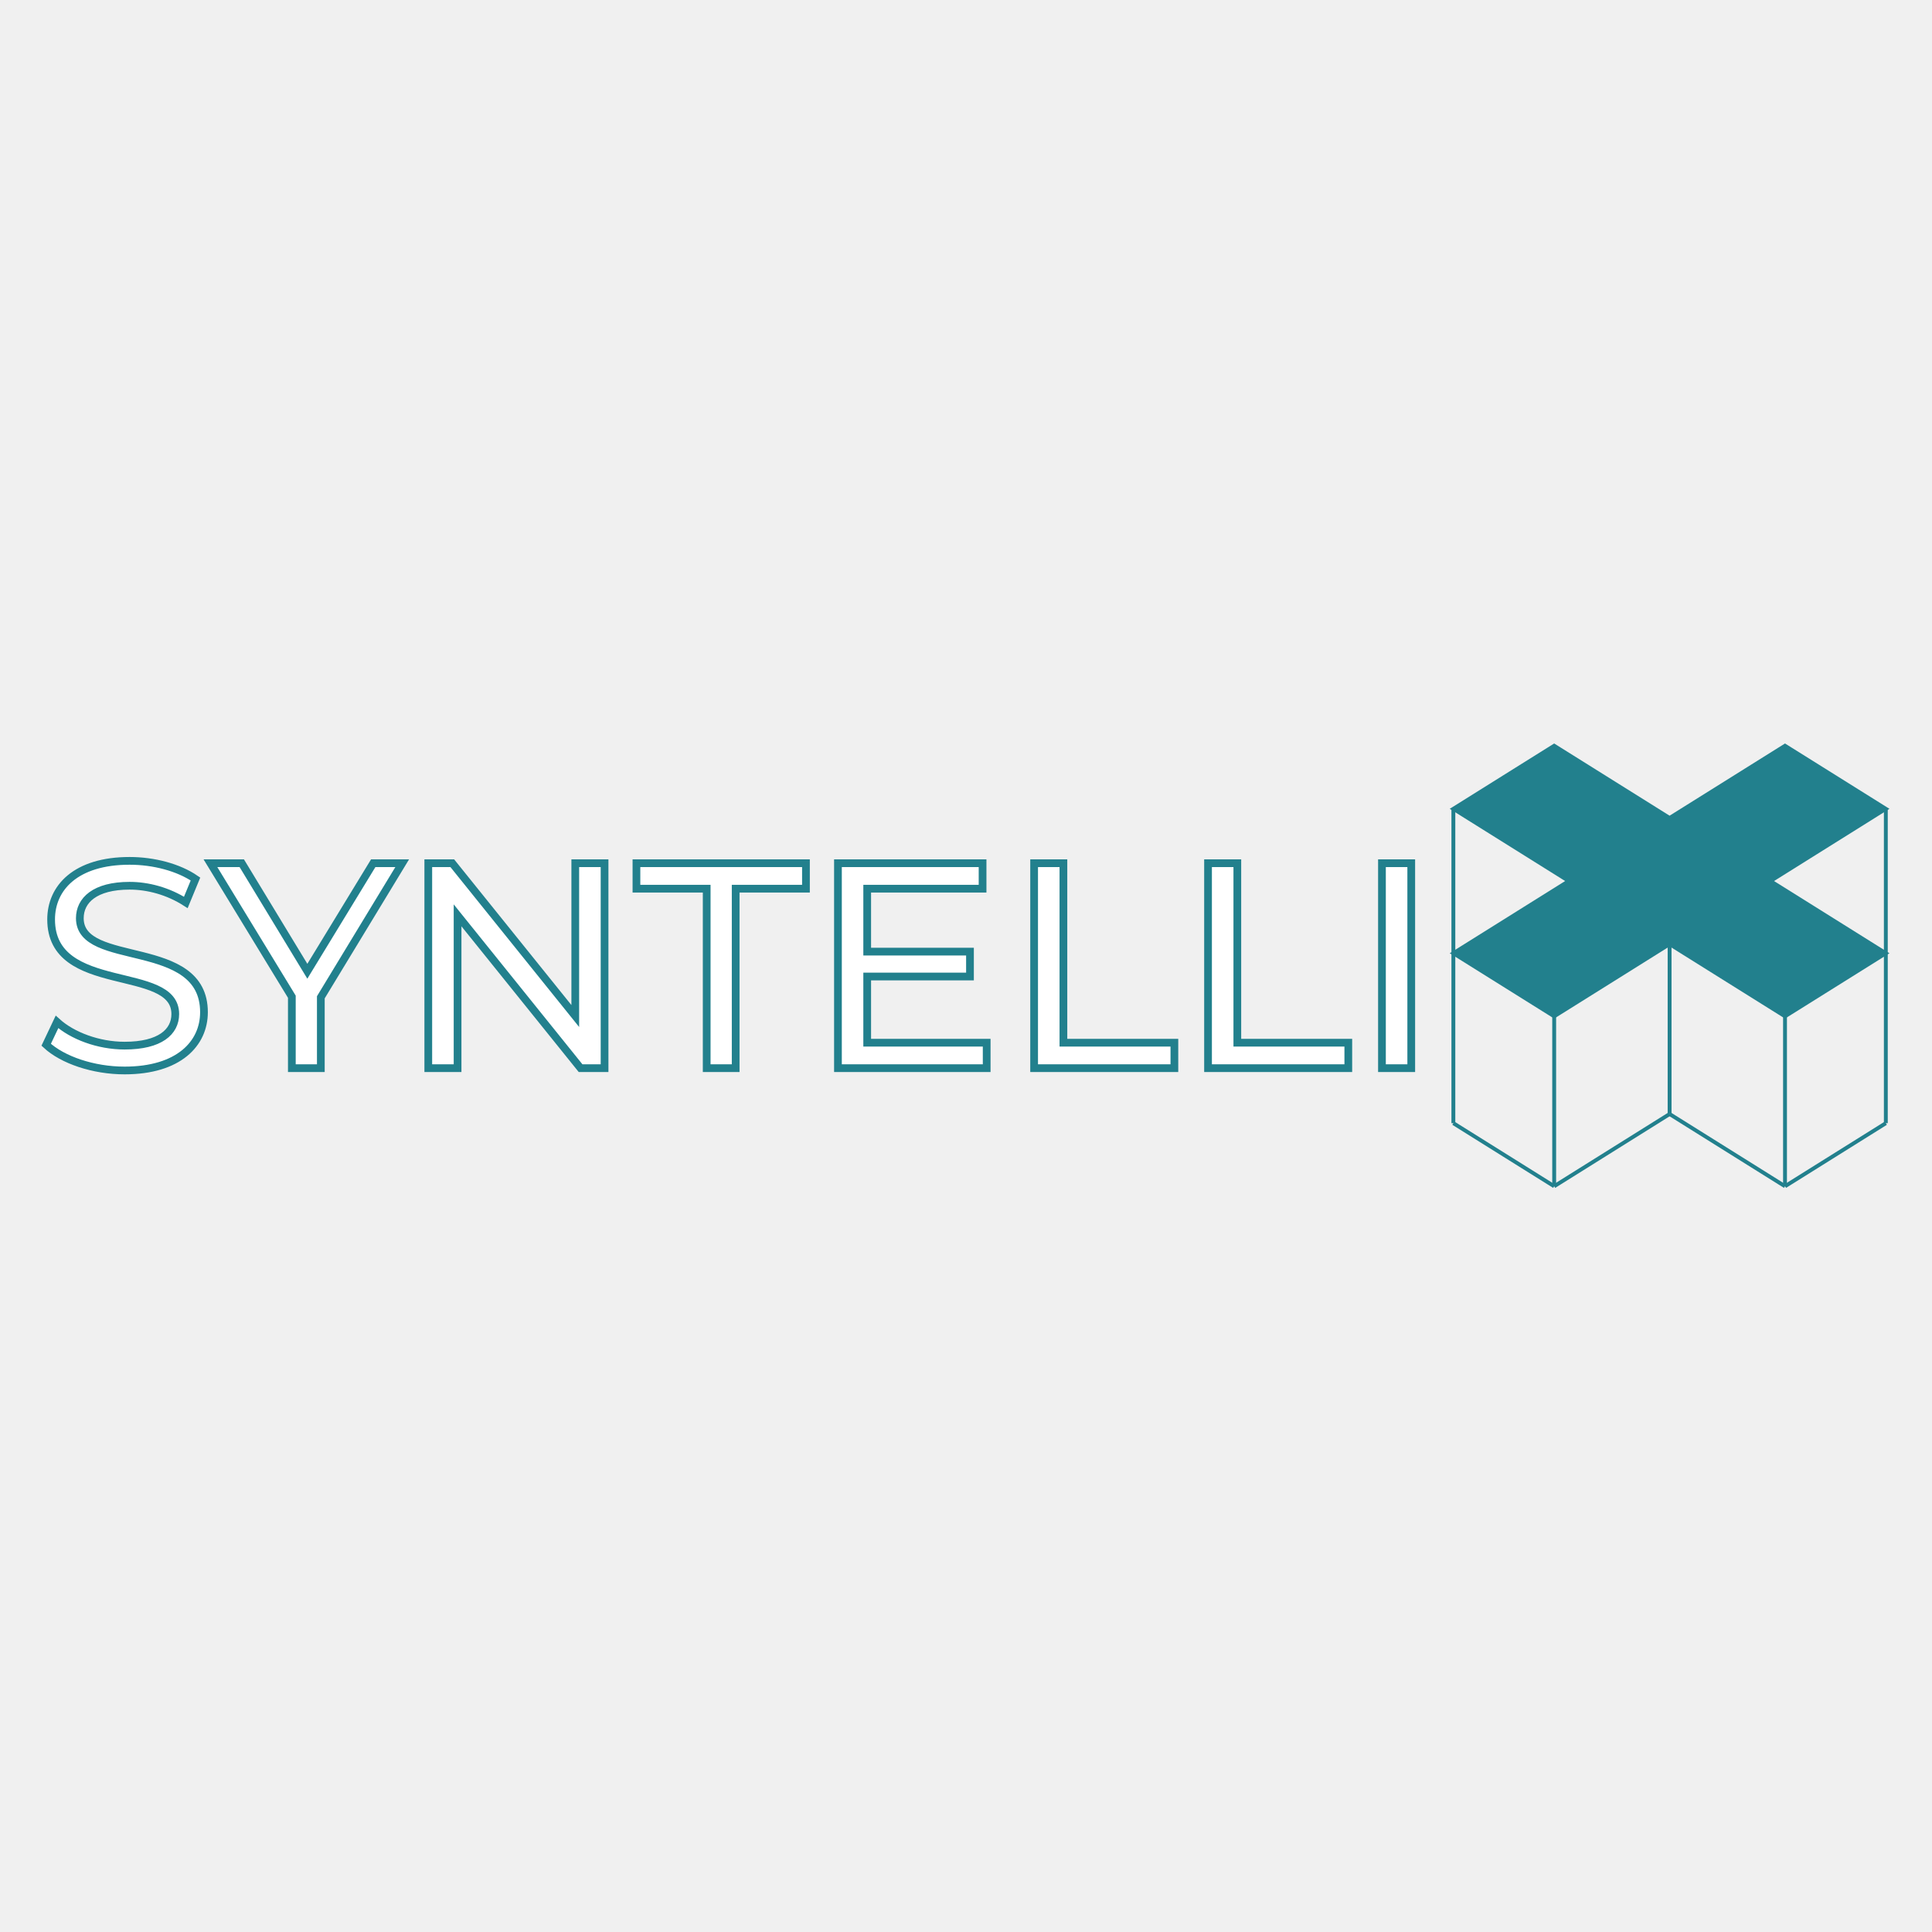
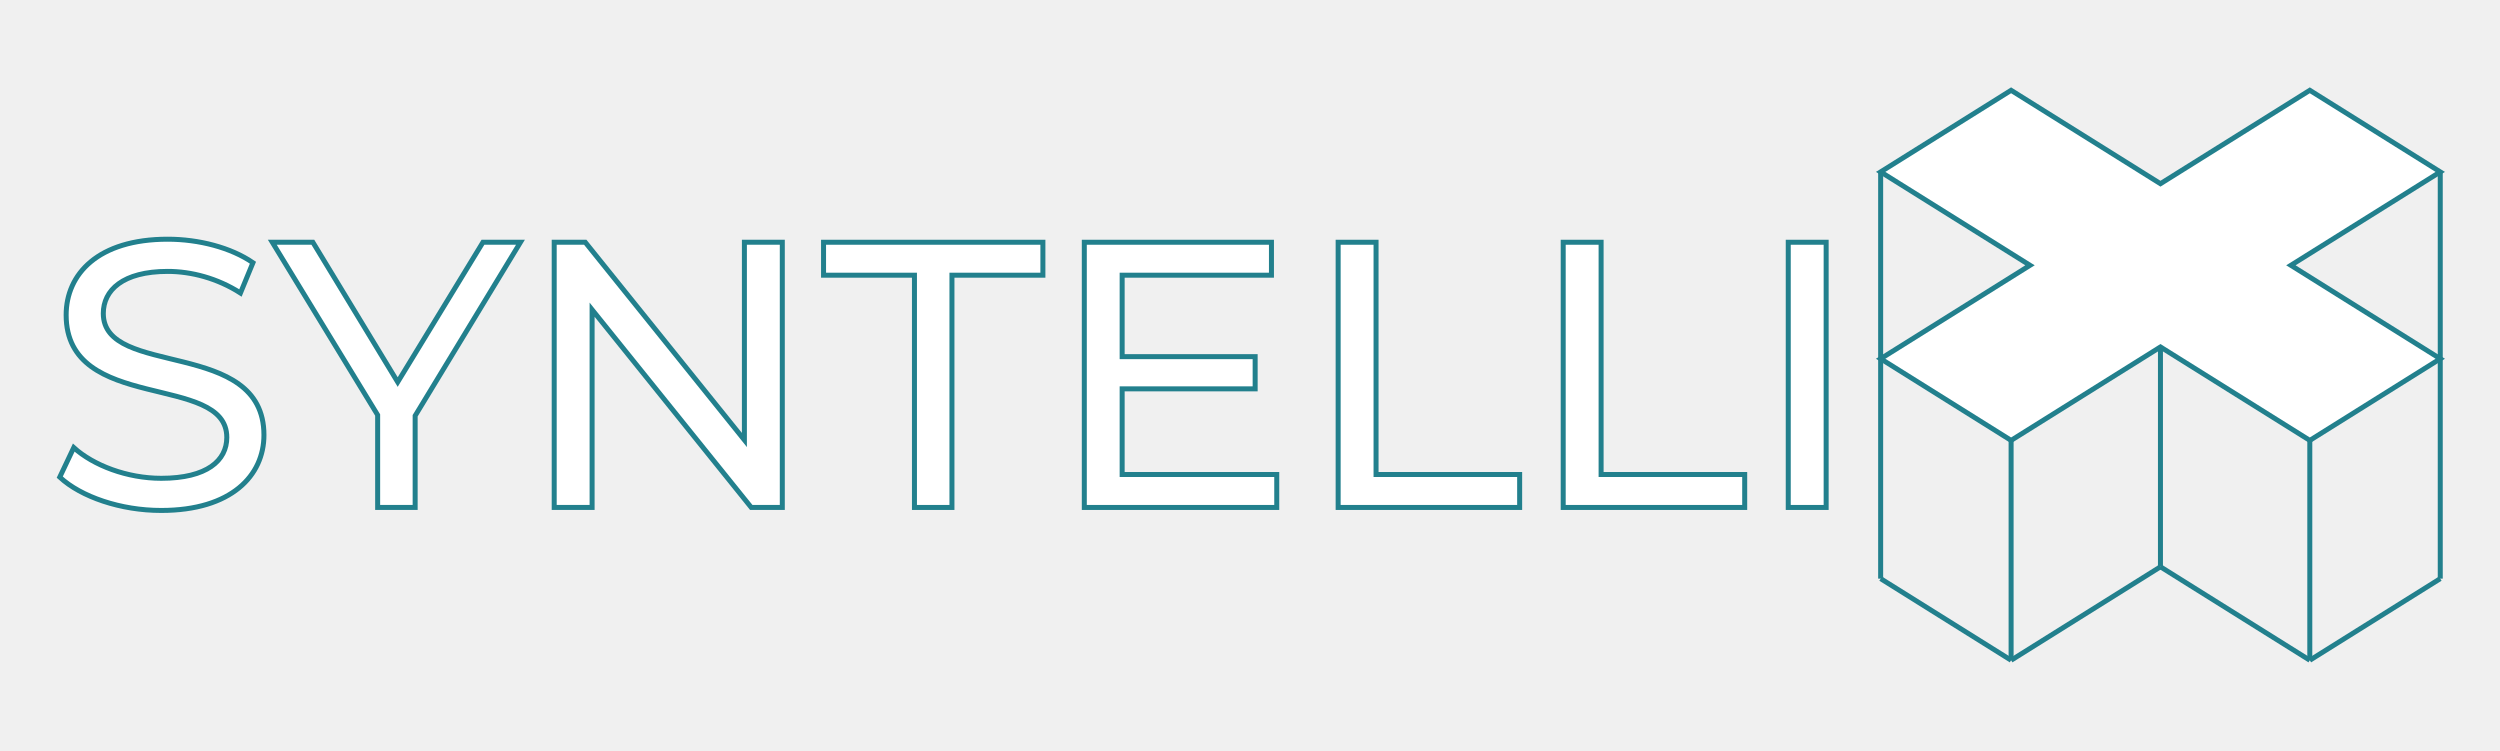
- <svg xmlns="http://www.w3.org/2000/svg" version="1.1" id="Layer_1" x="0px" y="0px" viewBox="0 0 500 500" style="enable-background:new 0 0 500 500;" xml:space="preserve">
+ <svg xmlns="http://www.w3.org/2000/svg" version="1.1" id="Layer_1" x="0px" y="0px" viewBox="0 0 500 150.11" style="enable-background:new 0 0 500 150.11;" xml:space="preserve">
  <style type="text/css">
- 	.st0{fill:#22808D;stroke:#22808D;stroke-miterlimit:10;}
+ 	.st0{fill:#FFFFFF;stroke:#22808D;stroke-miterlimit:10;}
	.st1{fill:url(#SVGID_1_);stroke:#22808D;stroke-miterlimit:10;}
- 	.st2{fill:url(#SVGID_00000111897073639103606040000005641646223406069407_);stroke:#22808D;stroke-miterlimit:10;}
- 	.st3{fill:url(#SVGID_00000032607860953433180560000013409841837124329875_);stroke:#22808D;stroke-miterlimit:10;}
- 	.st4{fill:url(#SVGID_00000043444254208936292370000016490885104186535825_);stroke:#22808D;stroke-miterlimit:10;}
- 	.st5{fill:#FFFFFF;stroke:#22808D;stroke-miterlimit:10;}
- 	.st6{fill:#FFFFFF;stroke:#22808D;stroke-width:2;stroke-miterlimit:10;}
+ 	.st2{fill:url(#SVGID_00000078046771676132529020000015888418229412721027_);stroke:#22808D;stroke-miterlimit:10;}
+ 	.st3{fill:url(#SVGID_00000139256021772834698890000010655637510885683093_);stroke:#22808D;stroke-miterlimit:10;}
+ 	.st4{fill:url(#SVGID_00000165929067107911823690000008910912884823856051_);stroke:#22808D;stroke-miterlimit:10;}
+ 	.st5{fill:#22808D;stroke:#22808D;stroke-miterlimit:10;}
</style>
+   <polygon class="st0" points="432.09,36.74 461.96,18.06 488.05,34.38 458.18,53.06 488.05,71.75 461.96,88.08 432.09,69.39   402.22,88.08 376.13,71.75 406,53.06 376.13,34.38 402.22,18.06 " />
  <g>
-     <polygon class="st0" points="432.09,211.69 461.96,193 488.05,209.32 458.18,228.01 488.05,246.7 461.96,263.02 432.09,244.33    402.22,263.02 376.13,246.7 406,228.01 376.13,209.32 402.22,193  " />
-     <g>
-       <radialGradient id="SVGID_1_" cx="160.815" cy="111.2" r="3.532" gradientTransform="matrix(3.0157 0 0 3.2679 -95.8025 -64.5535)" gradientUnits="userSpaceOnUse">
-         <stop offset="0" style="stop-color:#FFFFFF" />
-         <stop offset="1" style="stop-color:#FFFFFF" />
-       </radialGradient>
-       <line class="st1" x1="402.22" y1="307" x2="376.13" y2="290.68" />
-       <radialGradient id="SVGID_00000044894456331384417520000011403132772694814875_" cx="170.094" cy="110.838" r="4.044" gradientTransform="matrix(3.0157 0 0 3.2679 -95.8025 -64.5535)" gradientUnits="userSpaceOnUse">
-         <stop offset="0" style="stop-color:#FFFFFF" />
-         <stop offset="1" style="stop-color:#FFFFFF" />
-       </radialGradient>
-       <line style="fill:url(#SVGID_00000044894456331384417520000011403132772694814875_);stroke:#22808D;stroke-miterlimit:10;" x1="432.09" y1="288.31" x2="402.22" y2="307" />
-       <radialGradient id="SVGID_00000086653027153655662560000004498574505420884395_" cx="179.999" cy="110.838" r="4.043" gradientTransform="matrix(3.0157 0 0 3.2679 -95.8025 -64.5535)" gradientUnits="userSpaceOnUse">
-         <stop offset="0" style="stop-color:#FFFFFF" />
-         <stop offset="1" style="stop-color:#FFFFFF" />
-       </radialGradient>
-       <line style="fill:url(#SVGID_00000086653027153655662560000004498574505420884395_);stroke:#22808D;stroke-miterlimit:10;" x1="461.96" y1="307" x2="432.09" y2="288.31" />
-       <radialGradient id="SVGID_00000054962014838735291410000009412350188779245241_" cx="189.277" cy="111.2" r="3.532" gradientTransform="matrix(3.0157 0 0 3.2679 -95.8025 -64.5535)" gradientUnits="userSpaceOnUse">
-         <stop offset="0" style="stop-color:#FFFFFF" />
-         <stop offset="1" style="stop-color:#FFFFFF" />
-       </radialGradient>
-       <line style="fill:url(#SVGID_00000054962014838735291410000009412350188779245241_);stroke:#22808D;stroke-miterlimit:10;" x1="488.05" y1="290.68" x2="461.96" y2="307" />
-       <line class="st5" x1="488.05" y1="209.32" x2="488.05" y2="290.68" />
-       <line class="st5" x1="376.13" y1="209.32" x2="376.13" y2="290.68" />
-       <line class="st5" x1="402.22" y1="263.02" x2="402.22" y2="307" />
-       <line class="st5" x1="461.96" y1="263.02" x2="461.96" y2="307" />
-     </g>
-     <line class="st0" x1="432.09" y1="244.33" x2="432.09" y2="288.31" />
+     <radialGradient id="SVGID_1_" cx="160.815" cy="-66.486" r="3.532" gradientTransform="matrix(3.0157 0 0 3.2679 -95.8025 341.1576)" gradientUnits="userSpaceOnUse">
+       <stop offset="0" style="stop-color:#FFFFFF" />
+       <stop offset="1" style="stop-color:#FFFFFF" />
+     </radialGradient>
+     <line class="st1" x1="402.22" y1="132.05" x2="376.13" y2="115.73" />
+     <radialGradient id="SVGID_00000093140685725580472680000008363554773940508826_" cx="170.094" cy="-66.848" r="4.044" gradientTransform="matrix(3.0157 0 0 3.2679 -95.8025 341.1576)" gradientUnits="userSpaceOnUse">
+       <stop offset="0" style="stop-color:#FFFFFF" />
+       <stop offset="1" style="stop-color:#FFFFFF" />
+     </radialGradient>
+     <line style="fill:url(#SVGID_00000093140685725580472680000008363554773940508826_);stroke:#22808D;stroke-miterlimit:10;" x1="432.09" y1="113.36" x2="402.22" y2="132.05" />
+     <radialGradient id="SVGID_00000165933809494307008210000005200321266993490364_" cx="179.999" cy="-66.848" r="4.043" gradientTransform="matrix(3.0157 0 0 3.2679 -95.8025 341.1576)" gradientUnits="userSpaceOnUse">
+       <stop offset="0" style="stop-color:#FFFFFF" />
+       <stop offset="1" style="stop-color:#FFFFFF" />
+     </radialGradient>
+     <line style="fill:url(#SVGID_00000165933809494307008210000005200321266993490364_);stroke:#22808D;stroke-miterlimit:10;" x1="461.96" y1="132.05" x2="432.09" y2="113.36" />
+     <radialGradient id="SVGID_00000172409251367680503890000008093663657196643502_" cx="189.277" cy="-66.486" r="3.532" gradientTransform="matrix(3.0157 0 0 3.2679 -95.8025 341.1576)" gradientUnits="userSpaceOnUse">
+       <stop offset="0" style="stop-color:#FFFFFF" />
+       <stop offset="1" style="stop-color:#FFFFFF" />
+     </radialGradient>
+     <line style="fill:url(#SVGID_00000172409251367680503890000008093663657196643502_);stroke:#22808D;stroke-miterlimit:10;" x1="488.05" y1="115.73" x2="461.96" y2="132.05" />
+     <line class="st0" x1="488.05" y1="34.38" x2="488.05" y2="115.73" />
+     <line class="st0" x1="376.13" y1="34.38" x2="376.13" y2="115.73" />
+     <line class="st0" x1="402.22" y1="88.08" x2="402.22" y2="132.05" />
+     <line class="st0" x1="461.96" y1="88.08" x2="461.96" y2="132.05" />
  </g>
+   <line class="st5" x1="432.09" y1="69.39" x2="432.09" y2="113.36" />
  <g>
-     <path class="st6" d="M11.95,270.38l2.8-5.91c3.94,3.56,10.68,6.14,17.5,6.14c9.17,0,13.11-3.56,13.11-8.18   c0-12.96-32.13-4.77-32.13-24.48c0-8.18,6.37-15.16,20.31-15.16c6.21,0,12.65,1.67,17.05,4.7l-2.5,6.06   c-4.62-2.96-9.85-4.32-14.55-4.32c-9.02,0-12.88,3.79-12.88,8.41c0,12.96,32.13,4.85,32.13,24.32c0,8.11-6.52,15.08-20.54,15.08   C24.15,277.04,16.19,274.32,11.95,270.38z" />
-     <path class="st6" d="M83.03,258.1v18.34h-7.5v-18.49L54.46,223.4h8.11l16.97,27.96l17.05-27.96h7.5L83.03,258.1z" />
-     <path class="st6" d="M156.46,223.4v53.04h-6.21l-31.83-39.55v39.55h-7.58V223.4h6.21l31.83,39.55V223.4H156.46z" />
-     <path class="st6" d="M182.9,229.99h-18.19v-6.59h43.87v6.59h-18.19v46.45h-7.5V229.99z" />
-     <path class="st6" d="M255.35,269.85v6.59h-38.49V223.4h37.43v6.59h-29.86v16.29h26.6v6.44h-26.6v17.13H255.35z" />
-     <path class="st6" d="M267.63,223.4h7.58v46.45h28.72v6.59h-36.3V223.4z" />
-     <path class="st6" d="M312.64,223.4h7.58v46.45h28.72v6.59h-36.3V223.4z" />
-     <path class="st6" d="M357.65,223.4h7.58v53.04h-7.58V223.4z" />
+     <path class="st0" d="M11.95,95.43l2.8-5.91c3.94,3.56,10.68,6.14,17.5,6.14c9.17,0,13.11-3.56,13.11-8.18   c0-12.96-32.13-4.77-32.13-24.48c0-8.18,6.37-15.16,20.31-15.16c6.21,0,12.65,1.67,17.05,4.7l-2.5,6.06   c-4.62-2.96-9.85-4.32-14.55-4.32c-9.02,0-12.88,3.79-12.88,8.41c0,12.96,32.13,4.85,32.13,24.32c0,8.11-6.52,15.08-20.54,15.08   C24.15,102.1,16.19,99.37,11.95,95.43z" />
+     <path class="st0" d="M83.03,83.15v18.34h-7.5V83L54.46,48.45h8.11l16.97,27.96l17.05-27.96h7.5L83.03,83.15z" />
+     <path class="st0" d="M156.46,48.45v53.04h-6.21l-31.83-39.55v39.55h-7.58V48.45h6.21L148.88,88V48.45H156.46z" />
+     <path class="st0" d="M182.9,55.04h-18.19v-6.59h43.87v6.59h-18.19v46.45h-7.5V55.04z" />
+     <path class="st0" d="M255.35,94.9v6.59h-38.49V48.45h37.43v6.59h-29.86v16.29h26.6v6.44h-26.6V94.9H255.35z" />
+     <path class="st0" d="M267.63,48.45h7.58V94.9h28.72v6.59h-36.3V48.45z" />
+     <path class="st0" d="M312.64,48.45h7.58V94.9h28.72v6.59h-36.3V48.45z" />
+     <path class="st0" d="M357.65,48.45h7.58v53.04h-7.58V48.45z" />
  </g>
</svg>
